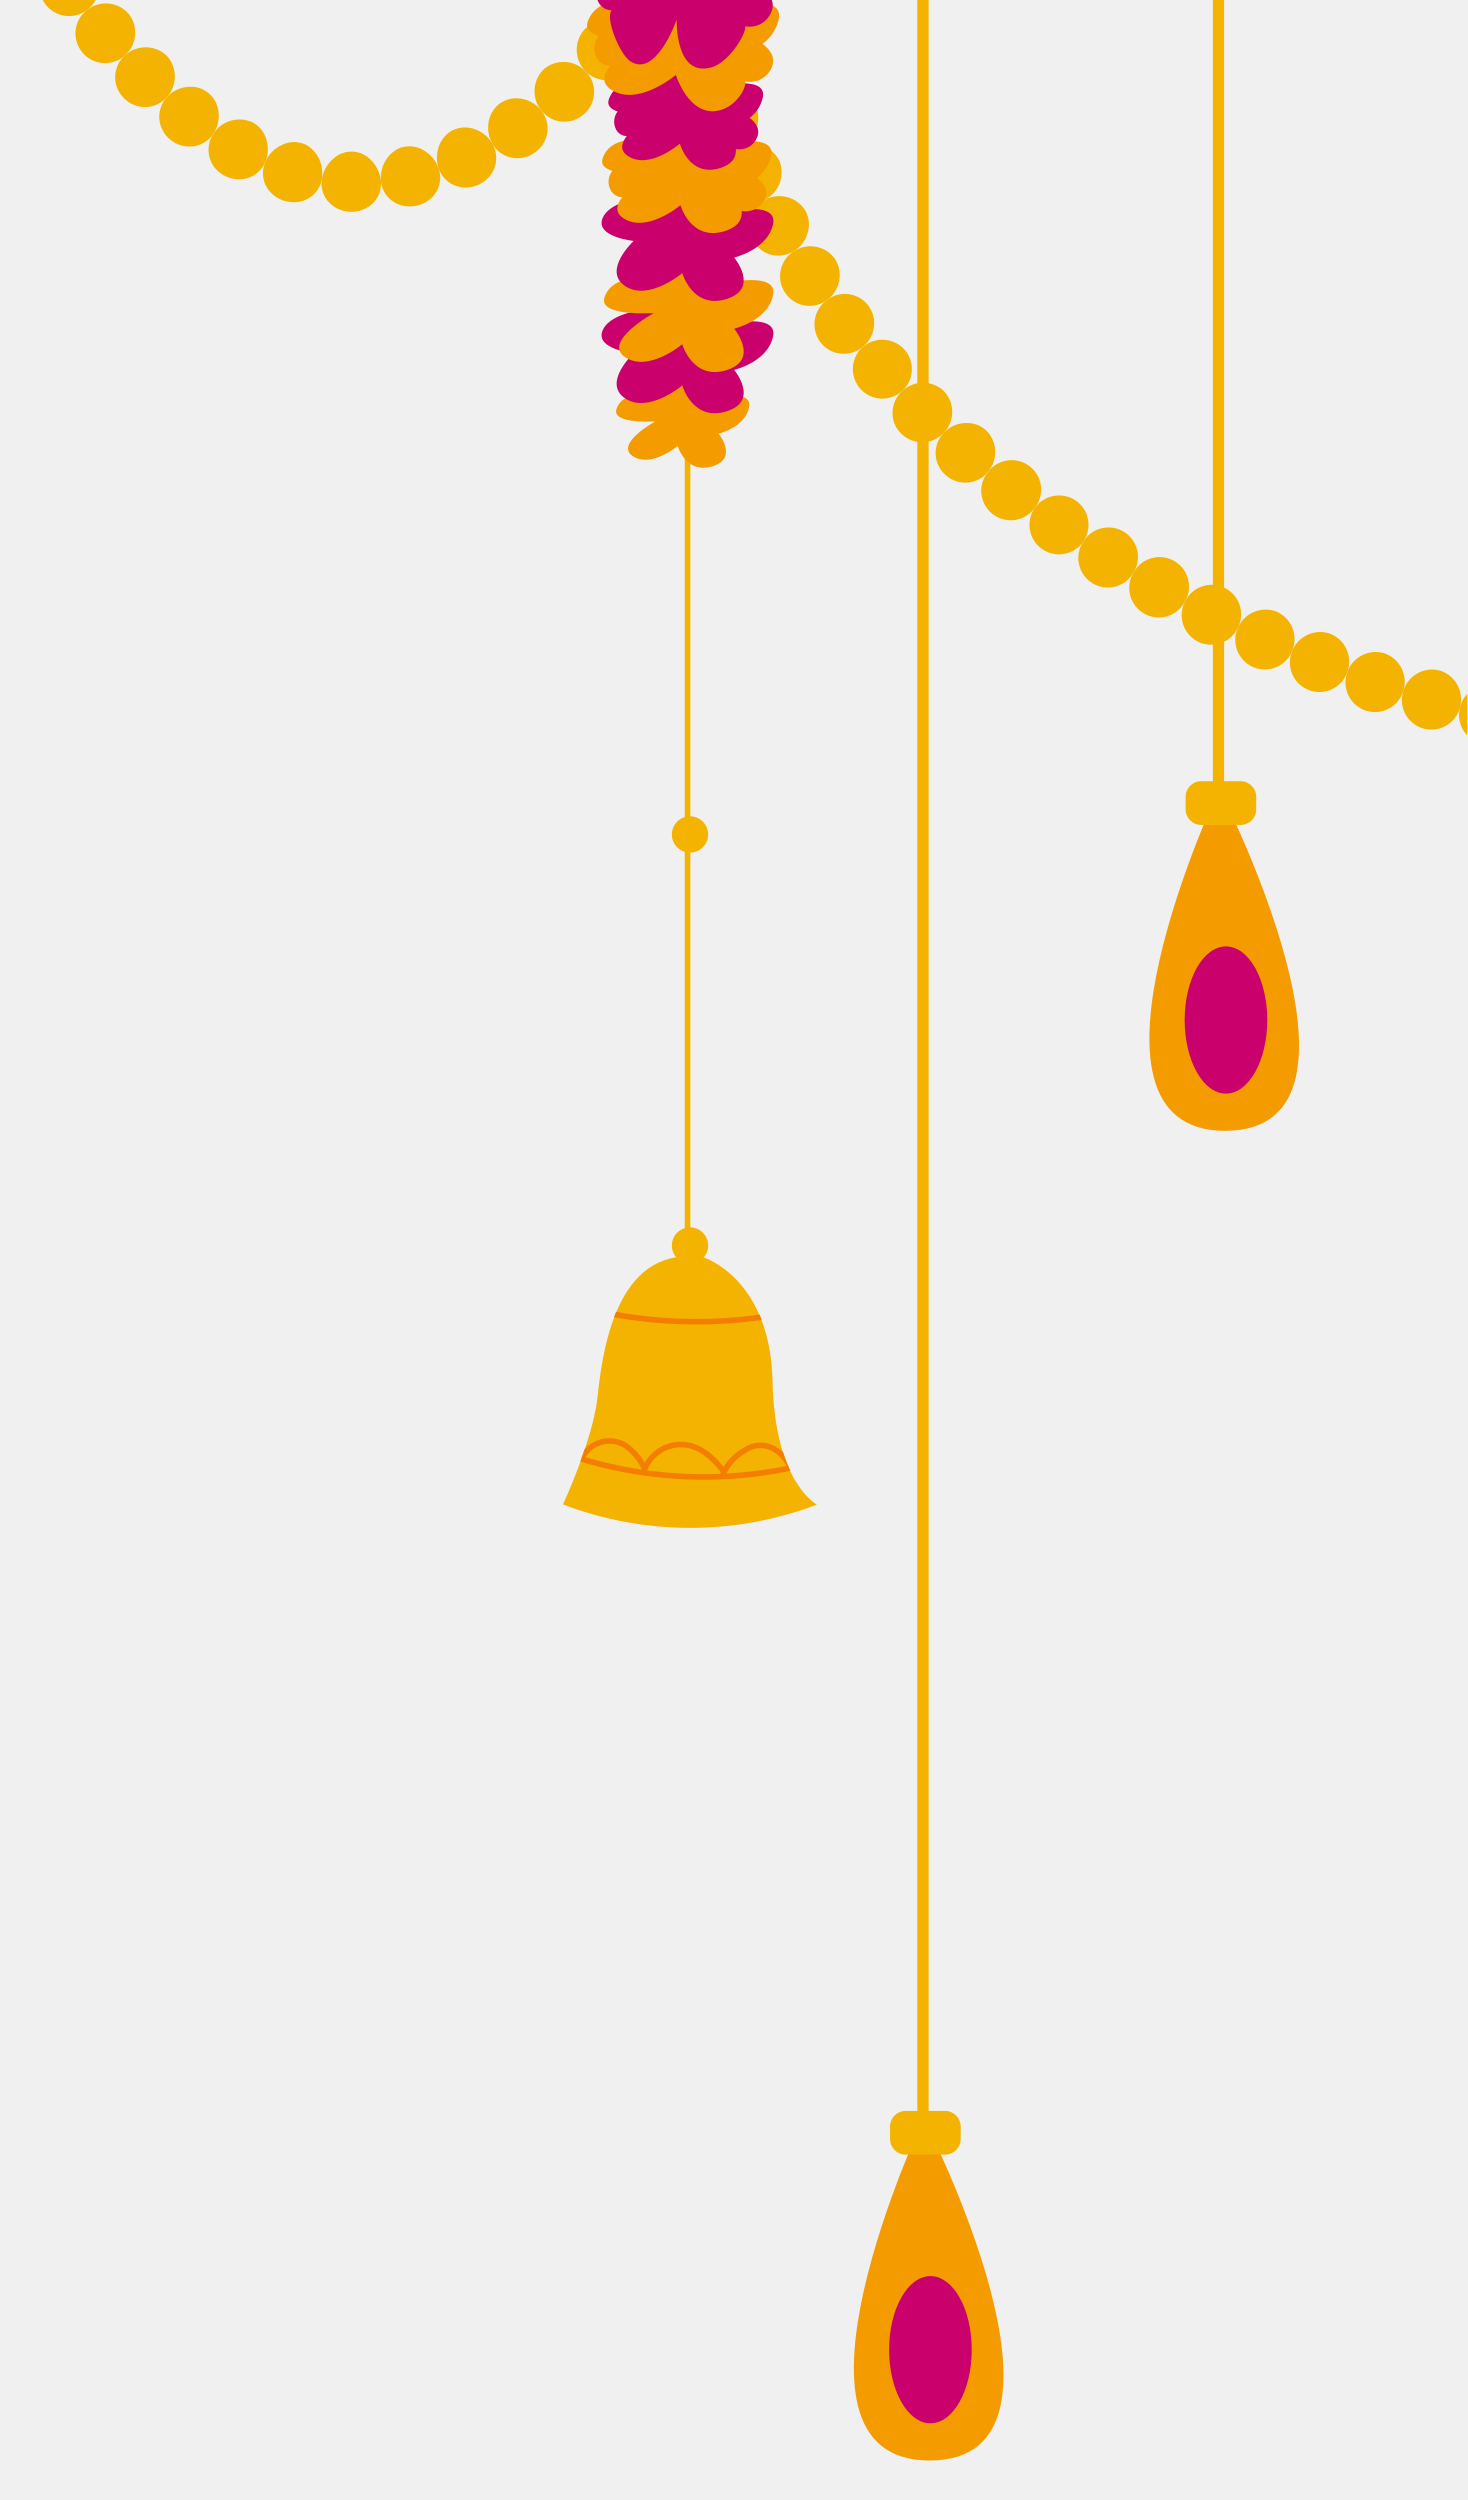
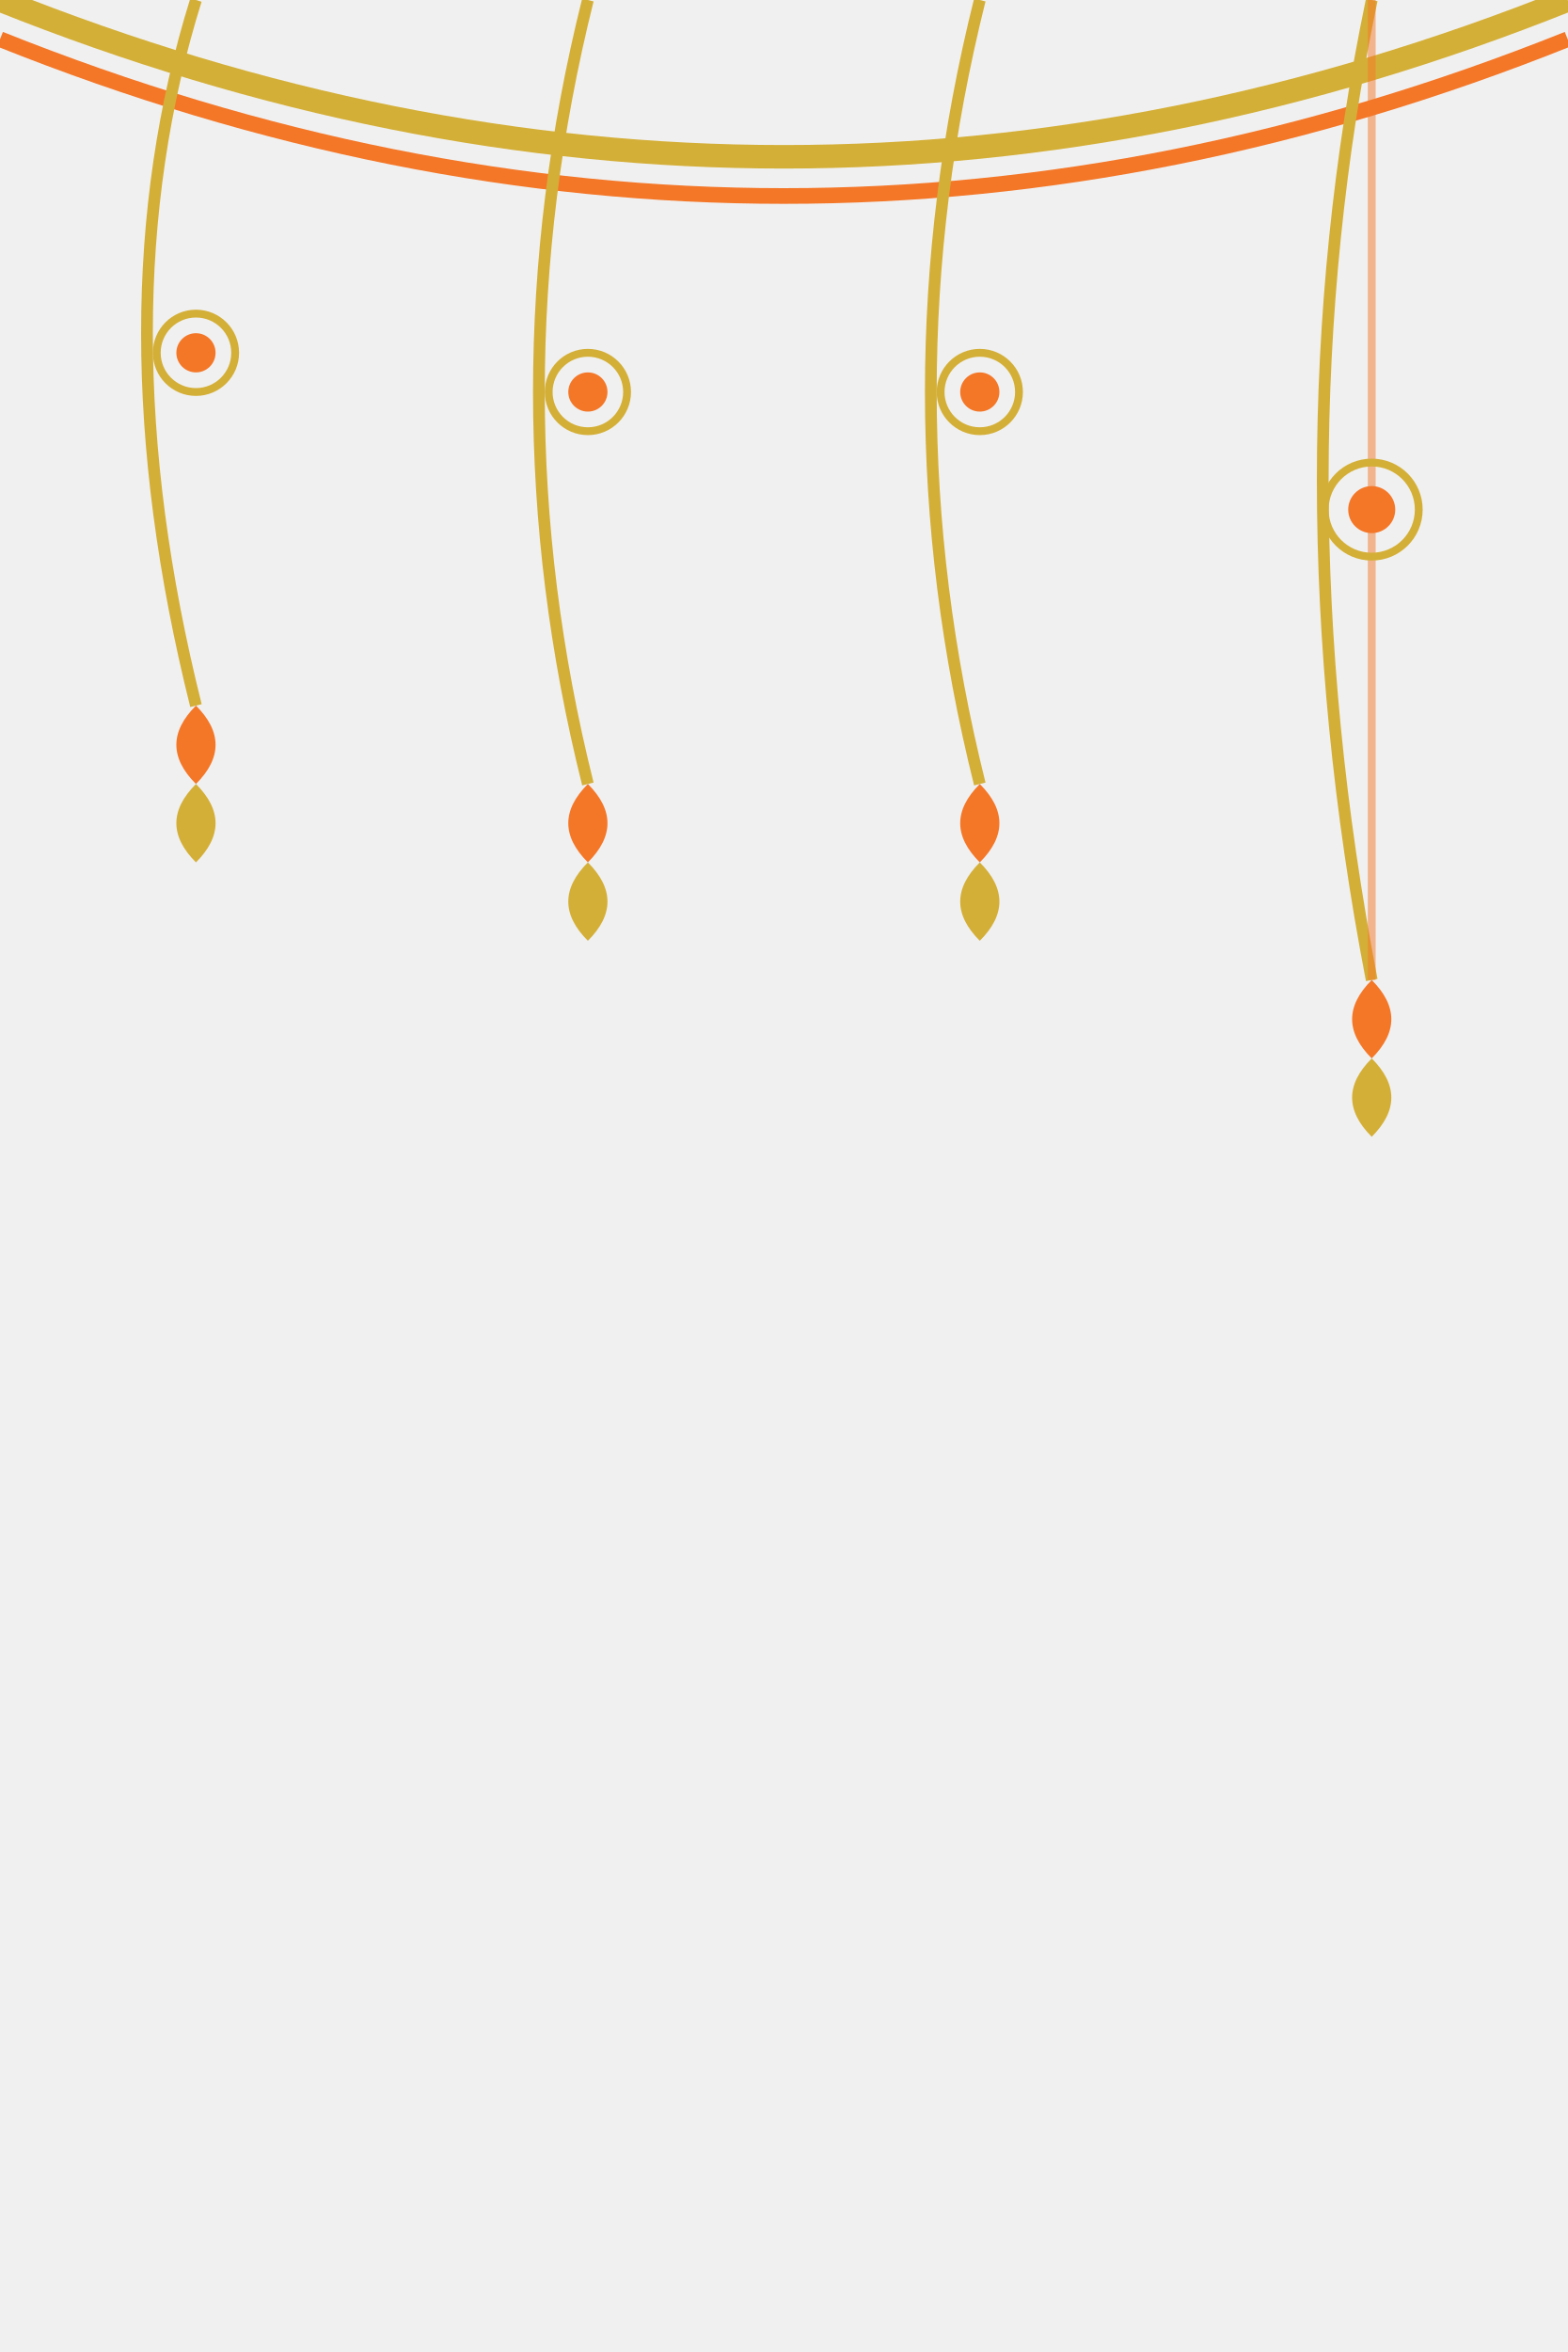
- <svg xmlns="http://www.w3.org/2000/svg" width="260" height="443" viewBox="0 0 260 443">
-   <defs>
-     <clipPath id="a">
-       <rect width="260" height="443" fill="#fff" stroke="#707070" stroke-width="1" />
-     </clipPath>
-     <clipPath id="b">
-       <path d="M112.139,195.681s11.771,3.654,12.177,21.918,7.986,21.942,7.986,21.942a63.238,63.238,0,0,1-45.162,0s5.383-11.547,6.175-19.229C94.355,210.214,97.373,193.321,112.139,195.681Z" transform="translate(-87.14 -195.458)" fill="none" />
-     </clipPath>
-   </defs>
-   <g clip-path="url(#a)">
-     <g transform="translate(6.991 -295)">
-       <g transform="translate(0 264.412)">
-         <g transform="translate(108.352 16.306)">
-           <g transform="translate(143.196 135.528)">
-             <path d="M-26.649,106.583a5.224,5.224,0,0,0,3.889,6.453,5.191,5.191,0,0,0,6.311-4.135,5.4,5.4,0,0,0-3.929-6.275A5.353,5.353,0,0,0-26.649,106.583Z" transform="translate(26.827 -102.499)" fill="#f4b300" />
-           </g>
-           <g transform="translate(133.067 132.906)">
-             <path d="M-17.3,103.925a5.241,5.241,0,0,0,3.546,6.629A5.232,5.232,0,0,0-7.238,106.8a5.347,5.347,0,0,0-3.579-6.512A5.335,5.335,0,0,0-17.3,103.925Z" transform="translate(17.545 -100.092)" fill="#f4b300" />
-           </g>
-           <g transform="translate(123.074 129.799)">
-             <path d="M-8.052,100.845a5.254,5.254,0,0,0,3.24,6.785,5.242,5.242,0,0,0,6.677-3.451,5.333,5.333,0,0,0-3.277-6.673A5.321,5.321,0,0,0-8.052,100.845Z" transform="translate(8.373 -97.238)" fill="#f4b300" />
-           </g>
-           <g transform="translate(113.231 126.263)">
-             <path d="M1.067,97.363a5.234,5.234,0,1,0,9.759,3.772,5.348,5.348,0,0,0-2.981-6.816A5.341,5.341,0,0,0,1.067,97.363Z" transform="translate(-0.662 -93.992)" fill="#f4b300" />
-           </g>
-           <g transform="translate(103.54 122.281)">
-             <path d="M10.046,93.513a5.233,5.233,0,1,0,9.592,4.176,5.354,5.354,0,0,0-2.68-6.933A5.355,5.355,0,0,0,10.046,93.513Z" transform="translate(-9.541 -90.335)" fill="#f4b300" />
-           </g>
-           <g transform="translate(94.054 117.89)">
-             <path d="M18.866,89.24a5.234,5.234,0,1,0,9.381,4.632,5.231,5.231,0,1,0-9.381-4.632Z" transform="translate(-18.257 -86.304)" fill="#f4b300" />
-           </g>
-           <g transform="translate(84.761 113.052)">
-             <path d="M27.5,84.607a5.234,5.234,0,1,0,9.174,5.029A5.232,5.232,0,1,0,27.5,84.607Z" transform="translate(-26.77 -81.861)" fill="#f4b300" />
-           </g>
-           <g transform="translate(75.728 107.8)">
-             <path d="M35.951,79.506a5.233,5.233,0,1,0,8.88,5.53,5.231,5.231,0,1,0-8.88-5.53Z" transform="translate(-35.07 -77.039)" fill="#f4b300" />
-           </g>
-           <g transform="translate(66.978 102.056)">
-             <path d="M44.126,74.011A5.231,5.231,0,1,0,51.4,72.692,5.295,5.295,0,0,0,44.126,74.011Z" transform="translate(-43.09 -71.765)" fill="#f4b300" />
-           </g>
-           <g transform="translate(58.535 95.87)">
-             <path d="M52.044,68.107a5.234,5.234,0,1,0,8.268,6.409,5.231,5.231,0,1,0-8.268-6.409Z" transform="translate(-50.833 -66.085)" fill="#f4b300" />
-           </g>
-           <g transform="translate(50.445 89.239)">
-             <path d="M59.685,61.742a5.147,5.147,0,0,0,.372,7.5,5.171,5.171,0,0,0,7.483-.6,5.412,5.412,0,0,0-.438-7.43,5.062,5.062,0,0,0-3.755-1.208A5.474,5.474,0,0,0,59.685,61.742Z" transform="translate(-58.24 -59.996)" fill="#f4b300" />
-           </g>
-           <g transform="translate(42.809 82.097)">
-             <path d="M66.915,54.934a5.311,5.311,0,0,0-1.677,3.741,5.248,5.248,0,0,0,.347,2.043,5.337,5.337,0,0,0,1.209,1.757,5.232,5.232,0,0,0,7.523-.149,5.346,5.346,0,0,0,0-7.426,4.9,4.9,0,0,0-1.716-1.076,5.191,5.191,0,0,0-1.927-.384A5.455,5.455,0,0,0,66.915,54.934Z" transform="translate(-65.236 -53.439)" fill="#f4b300" />
-           </g>
-           <g transform="translate(35.638 74.484)">
-             <path d="M73.745,47.715a5.23,5.23,0,1,0,7.36.473A5.29,5.29,0,0,0,73.745,47.715Z" transform="translate(-71.815 -46.449)" fill="#f4b300" />
-           </g>
-           <g transform="translate(28.981 66.426)">
-             <path d="M80.128,40.093A5.277,5.277,0,0,0,79,47.568a5.03,5.03,0,0,0,3.607,2,5.278,5.278,0,0,0,3.913-1.2,5.487,5.487,0,0,0,1.956-3.555,5.191,5.191,0,0,0-8.346-4.726Z" transform="translate(-77.931 -39.05)" fill="#f4b300" />
-           </g>
-           <g transform="translate(22.885 57.94)">
-             <path d="M86.028,32.089a5.223,5.223,0,0,0-1.611,7.355,5.168,5.168,0,0,0,7.419,1.344,5.421,5.421,0,0,0,1.472-7.26A5.355,5.355,0,0,0,86.028,32.089Z" transform="translate(-83.543 -31.258)" fill="#f4b300" />
-           </g>
-           <g transform="translate(17.396 49.05)">
-             <path d="M91.346,23.73a5.18,5.18,0,0,0-2.094,7.205,5.248,5.248,0,0,0,3.213,2.539,5.418,5.418,0,0,0,6.471-3.892,5.089,5.089,0,0,0-.4-3.92A5.407,5.407,0,0,0,91.346,23.73Z" transform="translate(-88.557 -23.095)" fill="#f4b300" />
-           </g>
-           <g transform="translate(12.556 39.789)">
-             <path d="M96.08,15.051a5.232,5.232,0,1,0,4.515,9.437,5.464,5.464,0,0,0,2.54-7.007A5.448,5.448,0,0,0,96.08,15.051Z" transform="translate(-92.966 -14.592)" fill="#f4b300" />
-           </g>
-           <g transform="translate(8.387 30.196)">
-             <path d="M100.24,6.092a5.125,5.125,0,0,0-3.085,6.832,5.153,5.153,0,0,0,6.9,2.911,5.437,5.437,0,0,0,3.044-6.818A5.468,5.468,0,0,0,100.24,6.092Z" transform="translate(-96.768 -5.783)" fill="#f4b300" />
-           </g>
-           <g transform="translate(4.905 20.329)">
-             <path d="M103.766-3.082a5.122,5.122,0,0,0-3.552,6.6A5.169,5.169,0,0,0,106.9,6.9,5.42,5.42,0,0,0,110.4.313,5.475,5.475,0,0,0,103.766-3.082Z" transform="translate(-99.949 3.277)" fill="#f4b300" />
-           </g>
-           <g transform="translate(2.118 10.247)">
-             <path d="M106.646-12.424a5.123,5.123,0,0,0-3.975,6.346,5.17,5.17,0,0,0,6.443,3.821,5.413,5.413,0,0,0,3.936-6.336A5.47,5.47,0,0,0,106.646-12.424Z" transform="translate(-102.509 12.534)" fill="#f4b300" />
-           </g>
-           <g transform="translate(0)">
-             <path d="M108.891-21.89a5.143,5.143,0,0,0-4.35,6.073,5.161,5.161,0,0,0,6.17,4.231,5.424,5.424,0,0,0,4.35-6.073A5.446,5.446,0,0,0,108.891-21.89Z" transform="translate(-104.456 21.943)" fill="#f4b300" />
-           </g>
-         </g>
-         <g transform="translate(119.197)">
-           <path d="M97.287-27.111a5.229,5.229,0,0,0,7.254-2.066,5.2,5.2,0,0,0-2.323-7.19,5.392,5.392,0,0,0-7.093,2.151A5.363,5.363,0,0,0,97.287-27.111Z" transform="translate(-94.531 36.915)" fill="#f4b300" />
-         </g>
-         <g transform="translate(113.977 9.072)">
-           <path d="M101.828-18.91a5.234,5.234,0,0,0,7.357-1.643,5.234,5.234,0,0,0-1.875-7.3,5.359,5.359,0,0,0-7.232,1.721A5.358,5.358,0,0,0,101.828-18.91Z" transform="translate(-99.334 28.585)" fill="#f4b300" />
-         </g>
-         <g transform="translate(108.256 17.854)">
-           <path d="M106.826-11.016a5.226,5.226,0,0,0,7.445-1.213,5.228,5.228,0,0,0-1.456-7.4,5.366,5.366,0,0,0-7.315,1.3A5.368,5.368,0,0,0,106.826-11.016Z" transform="translate(-104.599 20.522)" fill="#f4b300" />
-         </g>
-         <g transform="translate(102.015 26.273)">
-           <path d="M112.274-3.5a5.215,5.215,0,0,0,7.519-.72,5.219,5.219,0,0,0-.985-7.484,5.375,5.375,0,0,0-7.373.835A5.38,5.38,0,0,0,112.274-3.5Z" transform="translate(-110.341 12.792)" fill="#f4b300" />
-         </g>
-         <g transform="translate(95.201 34.228)">
-           <path d="M118.206,3.517a5.2,5.2,0,0,0,7.568-.118,5.2,5.2,0,0,0-.414-7.551,5.4,5.4,0,0,0-7.4.272A5.407,5.407,0,0,0,118.206,3.517Z" transform="translate(-116.614 5.487)" fill="#f4b300" />
-         </g>
-         <g transform="translate(87.731 41.558)">
-           <path d="M124.69,9.85a5.17,5.17,0,0,0,7.564.644,5.181,5.181,0,0,0,.3-7.577,5.425,5.425,0,0,0-7.373-.427A5.442,5.442,0,0,0,124.69,9.85Z" transform="translate(-123.493 -1.243)" fill="#f4b300" />
-         </g>
-         <g transform="translate(79.51 48.005)">
-           <path d="M131.816,15.207a5.008,5.008,0,0,0,3.275,2.449,5.445,5.445,0,0,0,2.118.042,5.688,5.688,0,0,0,2.053-.863,5.322,5.322,0,0,0,2.287-3.557,5.141,5.141,0,0,0-1.061-3.957A5.633,5.633,0,0,0,137,7.25a5.04,5.04,0,0,0-3.746.756,4.6,4.6,0,0,0-1.346,1.4,5.078,5.078,0,0,0-.724,1.786A5.805,5.805,0,0,0,131.816,15.207Z" transform="translate(-131.07 -7.163)" fill="#f4b300" />
-         </g>
-         <g transform="translate(70.428 53.172)">
-           <path d="M139.73,19.143a4.893,4.893,0,0,0,2.774,3.006,5.325,5.325,0,0,0,2.108.411,6.015,6.015,0,0,0,2.214-.517,5.347,5.347,0,0,0,2.878-3.189,5.042,5.042,0,0,0-.451-4.069,5.769,5.769,0,0,0-3.138-2.576,5,5,0,0,0-3.752.131,4.278,4.278,0,0,0-1.523,1.13,5.189,5.189,0,0,0-1,1.613A5.974,5.974,0,0,0,139.73,19.143Z" transform="translate(-139.426 -11.907)" fill="#f4b300" />
-         </g>
-         <g transform="translate(60.483 56.497)">
-           <path d="M148.567,21.1a4.815,4.815,0,0,0,2.013,3.562,5.259,5.259,0,0,0,1.991.872,6.194,6.194,0,0,0,2.32-.03,5.379,5.379,0,0,0,3.546-2.554,4.942,4.942,0,0,0,.356-4.08,5.921,5.921,0,0,0-2.57-3.14,4.958,4.958,0,0,0-3.622-.658,4.085,4.085,0,0,0-1.686.761,5.308,5.308,0,0,0-1.31,1.34A6.108,6.108,0,0,0,148.567,21.1Z" transform="translate(-148.544 -14.96)" fill="#f4b300" />
-         </g>
-         <g transform="translate(49.977 57.443)">
-           <path d="M158.243,20.649a4.831,4.831,0,0,0,1.041,3.949,5.526,5.526,0,0,0,8.09.3,4.865,4.865,0,0,0,1.325-3.875,6.038,6.038,0,0,0-1.741-3.665,4.735,4.735,0,0,0-6.71-.25A6.1,6.1,0,0,0,158.243,20.649Z" transform="translate(-158.17 -15.829)" fill="#f4b300" />
-         </g>
-         <g transform="translate(39.604 55.758)">
-           <path d="M168.137,17.806a5.035,5.035,0,0,0,.053,4.119,5.489,5.489,0,0,0,3.358,2.786,6.2,6.2,0,0,0,2.309.2,5.119,5.119,0,0,0,2.049-.725,4.821,4.821,0,0,0,2.263-3.4,6.088,6.088,0,0,0-.748-4,5.486,5.486,0,0,0-1.21-1.431,4.1,4.1,0,0,0-1.628-.883,4.844,4.844,0,0,0-3.667.411A5.8,5.8,0,0,0,168.137,17.806Z" transform="translate(-167.723 -14.282)" fill="#f4b300" />
-         </g>
-         <g transform="translate(29.947 51.732)">
-           <path d="M177.466,13.126a5.135,5.135,0,0,0,1.911,7.413,5.508,5.508,0,0,0,4.291.426,5.029,5.029,0,0,0,2.994-2.829,5.794,5.794,0,0,0,.166-4.03,4.835,4.835,0,0,0-2.321-2.934A5.5,5.5,0,0,0,177.466,13.126Z" transform="translate(-176.591 -10.585)" fill="#f4b300" />
-         </g>
-         <g transform="translate(21.223 45.956)">
-           <path d="M185.92,7.148a5.19,5.19,0,0,0-1.324,3.887,5.4,5.4,0,0,0,6.14,4.8,5.067,5.067,0,0,0,3.444-2.233,5.736,5.736,0,0,0,.894-3.949,4.927,4.927,0,0,0-5.547-4.333A5.576,5.576,0,0,0,185.92,7.148Z" transform="translate(-184.58 -5.282)" fill="#f4b300" />
-         </g>
-         <g transform="translate(13.417 38.971)">
-           <path d="M193.442.314a5.193,5.193,0,0,0-.162,7.571,5.172,5.172,0,0,0,7.587-.167,5.438,5.438,0,0,0-.029-7.38A5.412,5.412,0,0,0,193.442.314Z" transform="translate(-191.721 1.132)" fill="#f4b300" />
-         </g>
-         <g transform="translate(6.384 31.202)">
-           <path d="M200.211-7.116A5.241,5.241,0,0,0,199.365.4a5.224,5.224,0,0,0,7.55.554,5.37,5.37,0,0,0,.674-7.369A5.352,5.352,0,0,0,200.211-7.116Z" transform="translate(-198.159 8.265)" fill="#f4b300" />
-         </g>
-         <g transform="translate(0 22.883)">
-           <path d="M206.333-14.963a5.254,5.254,0,0,0-1.356,7.417,5.246,5.246,0,0,0,7.464,1.111,5.347,5.347,0,0,0,1.225-7.322A5.337,5.337,0,0,0,206.333-14.963Z" transform="translate(-204.005 15.904)" fill="#f4b300" />
-         </g>
-       </g>
-       <g transform="translate(144.315 235.622)">
-         <line y2="457.723" transform="translate(12.243)" fill="none" stroke="#f4b300" stroke-miterlimit="10" stroke-width="2" />
-         <path d="M69.264,335.842s31.121,60.622,1.036,60.622C40.756,396.464,69.264,335.842,69.264,335.842Z" transform="translate(-56.895 98.914)" fill="#f49b00" />
-         <ellipse cx="7.32" cy="13.042" rx="7.32" ry="13.042" transform="translate(6.247 462.704)" fill="#ca006c" />
-         <path d="M69.094,383.776c1.3,0,3.8-3.707,3.8-9.519s-2.492-9.519-3.8-9.519-3.8,3.706-3.8,9.519S67.789,383.776,69.094,383.776Z" transform="translate(-55.527 101.489)" fill="#ca006c" stroke="#ca006c" stroke-miterlimit="10" stroke-width="1" />
-         <rect width="12.512" height="7.746" rx="2.762" transform="translate(6.414 433.433)" fill="#f4b300" />
-       </g>
-       <g transform="translate(196.683)">
-         <line y2="457.723" transform="translate(12.243)" fill="none" stroke="#f4b300" stroke-miterlimit="10" stroke-width="2" />
-         <path d="M21.18,119.494s31.121,60.622,1.036,60.622C-7.329,180.116,21.18,119.494,21.18,119.494Z" transform="translate(-8.81 315.262)" fill="#f49b00" />
-         <ellipse cx="7.32" cy="13.042" rx="7.32" ry="13.042" transform="translate(6.247 462.704)" fill="#ca006c" />
-         <path d="M21.009,167.429c1.3,0,3.8-3.708,3.8-9.52s-2.492-9.519-3.8-9.519-3.8,3.706-3.8,9.519S19.7,167.429,21.009,167.429Z" transform="translate(-7.442 317.836)" fill="#ca006c" stroke="#ca006c" stroke-miterlimit="10" stroke-width="1" />
-         <rect width="12.512" height="7.746" rx="2.762" transform="translate(6.414 433.433)" fill="#f4b300" />
-       </g>
-       <g transform="translate(92.726 251.232)">
-         <g transform="translate(0 266.255)">
-           <g transform="translate(0 0)" clip-path="url(#b)">
-             <path d="M112.139,195.791s11.771,3.653,12.177,21.917,7.986,21.943,7.986,21.943a63.245,63.245,0,0,1-45.162,0s5.383-11.548,6.175-19.23C94.355,210.323,97.373,193.43,112.139,195.791Z" transform="translate(-87.14 -195.448)" fill="#f4b300" />
-             <path d="M130.99,204.645A82.662,82.662,0,0,1,90.925,203.3" transform="translate(-89.95 -194.759)" fill="none" stroke="#f47e00" stroke-miterlimit="10" stroke-width="1" />
-             <path d="M137.6,229.687a75.2,75.2,0,0,1-48.913-4.1" transform="translate(-94.123 -192.773)" fill="none" stroke="#f47e00" stroke-miterlimit="10" stroke-width="1" />
-             <path d="M103.584,229.982a7.087,7.087,0,0,0-2.644-2.932,4.9,4.9,0,0,0-3.851-.538,6.463,6.463,0,0,0-1.459.7,9.092,9.092,0,0,0-3.929,4.433" transform="translate(-63.388 -192.708)" fill="none" stroke="#f47e00" stroke-miterlimit="10" stroke-width="1" />
-             <path d="M116.591,231.3c-1.615-2.159-3.609-4.259-6.227-4.9a6.872,6.872,0,0,0-8.181,4.571" transform="translate(-87.81 -192.719)" fill="none" stroke="#f47e00" stroke-miterlimit="10" stroke-width="1" />
-             <path d="M126.371,230.459a10.142,10.142,0,0,0-3.508-4.13,5.44,5.44,0,0,0-7.546,2.289" transform="translate(-111.896 -192.77)" fill="none" stroke="#f47e00" stroke-miterlimit="10" stroke-width="1" />
-           </g>
-         </g>
-         <line y1="267.92" transform="translate(22.117)" fill="#181540" stroke="#f4b300" stroke-miterlimit="10" stroke-width="1" />
-         <path d="M104.949,194.083a3.216,3.216,0,1,0,3.215-3.216A3.215,3.215,0,0,0,104.949,194.083Z" transform="translate(-85.613 70.388)" fill="#f4b300" />
-         <path d="M104.949,127.2a3.216,3.216,0,1,0,3.215-3.215A3.216,3.216,0,0,0,104.949,127.2Z" transform="translate(-85.613 64.43)" fill="#f4b300" />
-       </g>
-       <g transform="translate(97.034 266.834)">
-         <path d="M113.925,56.51s8.617-2.224,7.894,1.393-5.425,4.7-5.425,4.7,3.616,4.34-1.085,5.786-6.149-3.616-6.149-3.616-4.7,3.977-7.956,1.808,3.978-6.148,3.978-6.148-7.743.516-6.872-2.171c1.186-3.655,6.872-2.531,6.872-2.531s-2.087-.384,1.085-2.894C110.533,49.465,113.925,56.51,113.925,56.51Z" transform="translate(-93.099 42.408)" fill="#f49b00" />
-         <path d="M114.691,44.712s10.955-2.828,10.036,1.77-6.9,5.978-6.9,5.978,4.6,5.517-1.38,7.357-7.816-4.6-7.816-4.6-5.978,5.058-10.115,2.3,1.512-8,1.512-8-6.86-.685-5.526-4.02c1.105-2.764,6.238-3.524,6.238-3.524s.182,1.259,4.213-1.931C110.378,35.754,114.691,44.712,114.691,44.712Z" transform="translate(-91.759 41.246)" fill="#ca006c" />
-         <path d="M114.271,38.01s10.955-2.828,10.036,1.77-6.9,5.978-6.9,5.978,4.6,5.517-1.38,7.357-7.816-4.6-7.816-4.6-5.978,5.058-10.115,2.3S103.155,43,103.155,43s-9.844.657-8.737-2.759c1.507-4.648,8.737-3.219,8.737-3.219s-2.652-.488,1.379-3.678C109.958,29.051,114.271,38.01,114.271,38.01Z" transform="translate(-91.339 40.649)" fill="#f49b00" />
-         <path d="M114.691,26.435s10.955-2.828,10.036,1.77-6.9,5.978-6.9,5.978,4.6,5.517-1.38,7.357-7.816-4.6-7.816-4.6S102.656,42,98.518,39.24s1.512-8,1.512-8-6.86-.685-5.526-4.02c1.105-2.764,6.238-3.524,6.238-3.524s.182,1.259,4.213-1.931C110.378,17.477,114.691,26.435,114.691,26.435Z" transform="translate(-91.759 39.618)" fill="#ca006c" />
-         <path d="M94.716,17.62c1.507-4.647,8.737-3.218,8.737-3.218s-2.652-.489,1.38-3.679c5.423-4.291,9.736,4.667,9.736,4.667s10.954-2.827,10.035,1.771a6.578,6.578,0,0,1-2.552,3.883c1.24.93,2.1,2.161,1.435,3.688a3.689,3.689,0,0,1-4.111,2.184c.1,1.389-.539,2.809-3.048,3.581-5.978,1.838-7.817-4.6-7.817-4.6s-5.977,5.058-10.115,2.3c-1.568-1.047-1.22-2.422-.184-3.728a2.372,2.372,0,0,1-2.233-1.613,3.042,3.042,0,0,1,.465-3.024C95.18,19.421,94.352,18.743,94.716,17.62Z" transform="translate(-91.961 38.634)" fill="#f49b00" />
-         <path d="M96.09,8.019c1.378-4.367,7.982-3.024,7.982-3.024s-2.423-.46,1.26-3.457c4.955-4.033,8.9,4.386,8.9,4.386s10.009-2.657,9.168,1.664a6.192,6.192,0,0,1-2.332,3.648c1.134.873,1.917,2.03,1.312,3.465a3.35,3.35,0,0,1-3.756,2.052c.087,1.3-.493,2.639-2.786,3.364-5.461,1.728-7.141-4.32-7.141-4.32s-5.462,4.753-9.242,2.16c-1.433-.982-1.114-2.275-.168-3.5a2.171,2.171,0,0,1-2.04-1.516,2.921,2.921,0,0,1,.425-2.841C96.513,9.71,95.757,9.074,96.09,8.019Z" transform="translate(-92.252 37.822)" fill="#ca006c" />
-         <path d="M93.493-4.5c1.709-5.269,9.9-3.65,9.9-3.65s-3.007-.553,1.564-4.17C111.109-17.188,116-7.032,116-7.032s12.419-3.205,11.377,2.007a7.462,7.462,0,0,1-2.894,4.4c1.407,1.054,2.379,2.449,1.628,4.18a4.182,4.182,0,0,1-4.661,2.475c.109,1.574-1.909,4.589-4.827,5.181-5.209,1.056-7.491-6.334-7.491-6.334s-6.776,5.734-11.468,2.606C95.885,6.3,96.28,4.741,97.455,3.26a2.688,2.688,0,0,1-2.532-1.829A3.448,3.448,0,0,1,95.45-2C94.018-2.464,93.08-3.231,93.493-4.5Z" transform="translate(-93.395 36.567)" fill="#f49b00" />
-         <path d="M93.568-13.63c1.688-5.354,9.783-3.707,9.783-3.707s-2.97-.563,1.545-4.238c6.073-4.942,10.9,5.376,10.9,5.376s12.269-3.256,11.238,2.04a7.593,7.593,0,0,1-2.858,4.472c1.39,1.072,2.349,2.49,1.609,4.247a4.108,4.108,0,0,1-4.6,2.516c.107,1.6-2.993,6.331-5.8,7.221-6.694,2.118-6.366-8.394-6.366-8.394s-3.643,10.515-8.278,7.337c-1.756-1.2-4.416-7.478-3.256-8.982a2.663,2.663,0,0,1-2.5-1.858,3.583,3.583,0,0,1,.522-3.484C94.088-11.558,93.161-12.338,93.568-13.63Z" transform="translate(-93.14 35.741)" fill="#ca006c" />
-         <path d="M93.493-25.554c1.709-5.269,9.9-3.648,9.9-3.648s-3.007-.554,1.564-4.17c6.148-4.865,11.038,5.29,11.038,5.29s12.419-3.205,11.377,2.007a7.462,7.462,0,0,1-2.894,4.4c1.407,1.054,2.379,2.45,1.628,4.181a4.183,4.183,0,0,1-4.661,2.475c.109,1.574-.611,3.183-3.456,4.059-6.777,2.085-8.862-5.213-8.862-5.213s-6.776,5.734-11.468,2.606c-1.778-1.185-1.383-2.745-.208-4.225a2.691,2.691,0,0,1-2.532-1.83,3.448,3.448,0,0,1,.527-3.428C94.018-23.514,93.08-24.28,93.493-25.554Z" transform="translate(-93.395 34.691)" fill="#f49b00" />
-       </g>
-     </g>
-   </g>
+ <svg xmlns="http://www.w3.org/2000/svg" viewBox="0 0 400 600">
+   <path d="M0 0 Q200 80 400 0" fill="none" stroke="#D4AF37" stroke-width="6" />
+   <path d="M0 10 Q200 90 400 10" fill="none" stroke="#f47728" stroke-width="4" />
+   <path d="M350 0 Q325 120 350 250" fill="none" stroke="#D4AF37" stroke-width="3" />
+   <path d="M350 0 L350 250" stroke="#f47728" stroke-width="2" opacity="0.5" />
+   <path d="M350 250 Q340 260 350 270 Q360 260 350 250Z" fill="#f47728" />
+   <path d="M350 270 Q340 280 350 290 Q360 280 350 270Z" fill="#D4AF37" />
+   <path d="M250 0 Q225 100 250 200" fill="none" stroke="#D4AF37" stroke-width="3" />
+   <path d="M250 200 Q240 210 250 220 Q260 210 250 200Z" fill="#f47728" />
+   <path d="M250 220 Q240 230 250 240 Q260 230 250 220Z" fill="#D4AF37" />
+   <path d="M150 0 Q125 100 150 200" fill="none" stroke="#D4AF37" stroke-width="3" />
+   <path d="M150 200 Q140 210 150 220 Q160 210 150 200Z" fill="#f47728" />
+   <path d="M150 220 Q140 230 150 240 Q160 230 150 220Z" fill="#D4AF37" />
+   <path d="M50 0 Q25 80 50 180" fill="none" stroke="#D4AF37" stroke-width="3" />
+   <path d="M50 180 Q40 190 50 200 Q60 190 50 180Z" fill="#f47728" />
+   <path d="M50 200 Q40 210 50 220 Q60 210 50 200Z" fill="#D4AF37" />
+   <circle cx="350" cy="130" r="12" fill="none" stroke="#D4AF37" stroke-width="2" />
+   <circle cx="350" cy="130" r="6" fill="#f47728" />
+   <circle cx="250" cy="100" r="10" fill="none" stroke="#D4AF37" stroke-width="2" />
+   <circle cx="250" cy="100" r="5" fill="#f47728" />
+   <circle cx="150" cy="100" r="10" fill="none" stroke="#D4AF37" stroke-width="2" />
+   <circle cx="150" cy="100" r="5" fill="#f47728" />
+   <circle cx="50" cy="90" r="10" fill="none" stroke="#D4AF37" stroke-width="2" />
+   <circle cx="50" cy="90" r="5" fill="#f47728" />
</svg>
